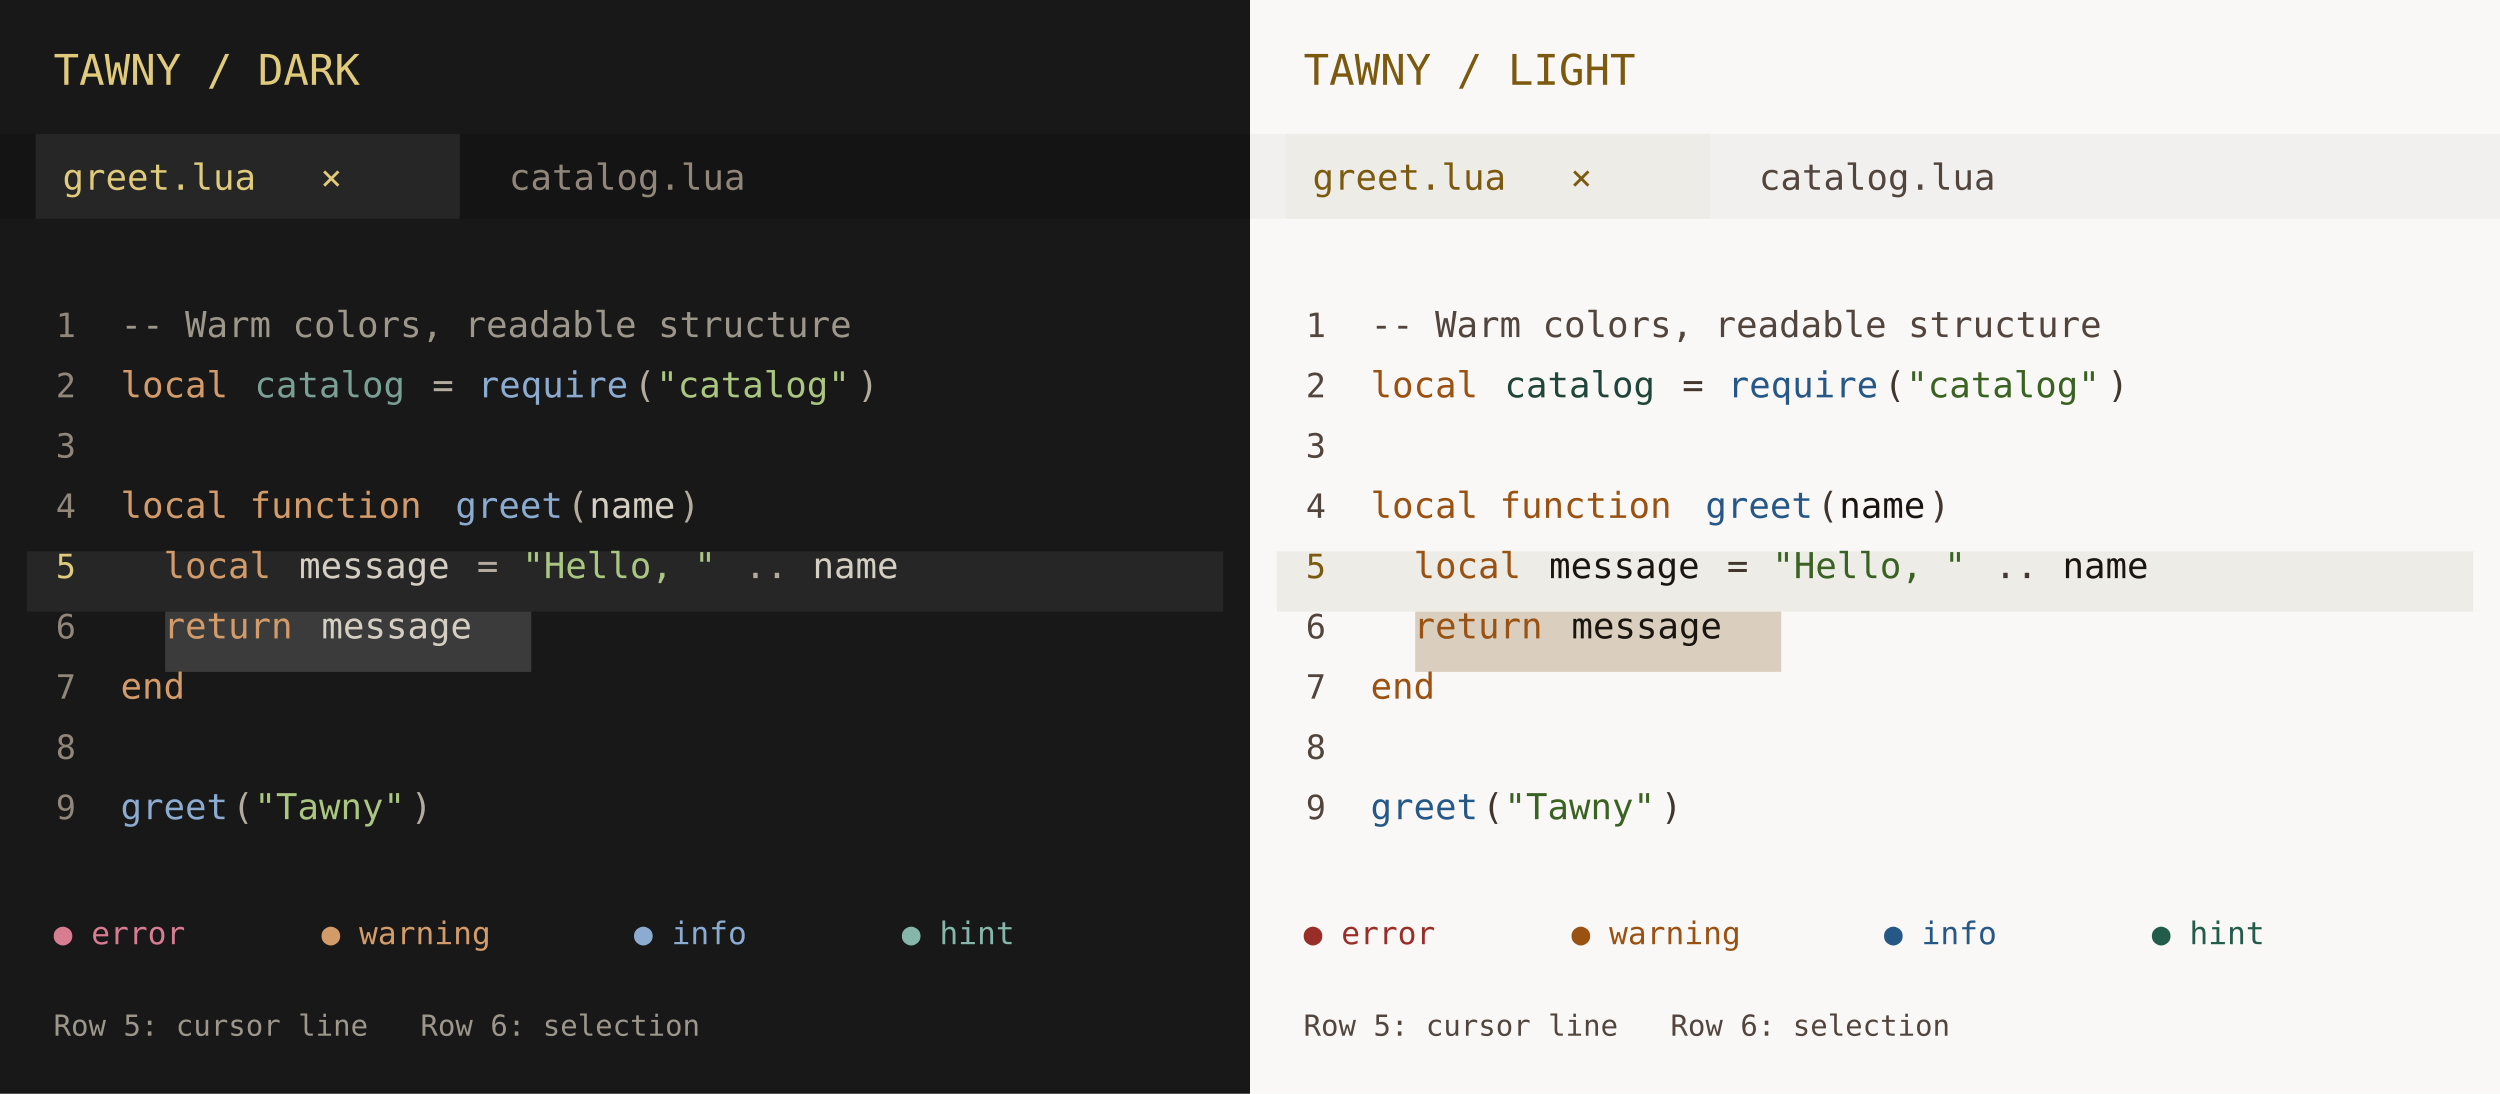
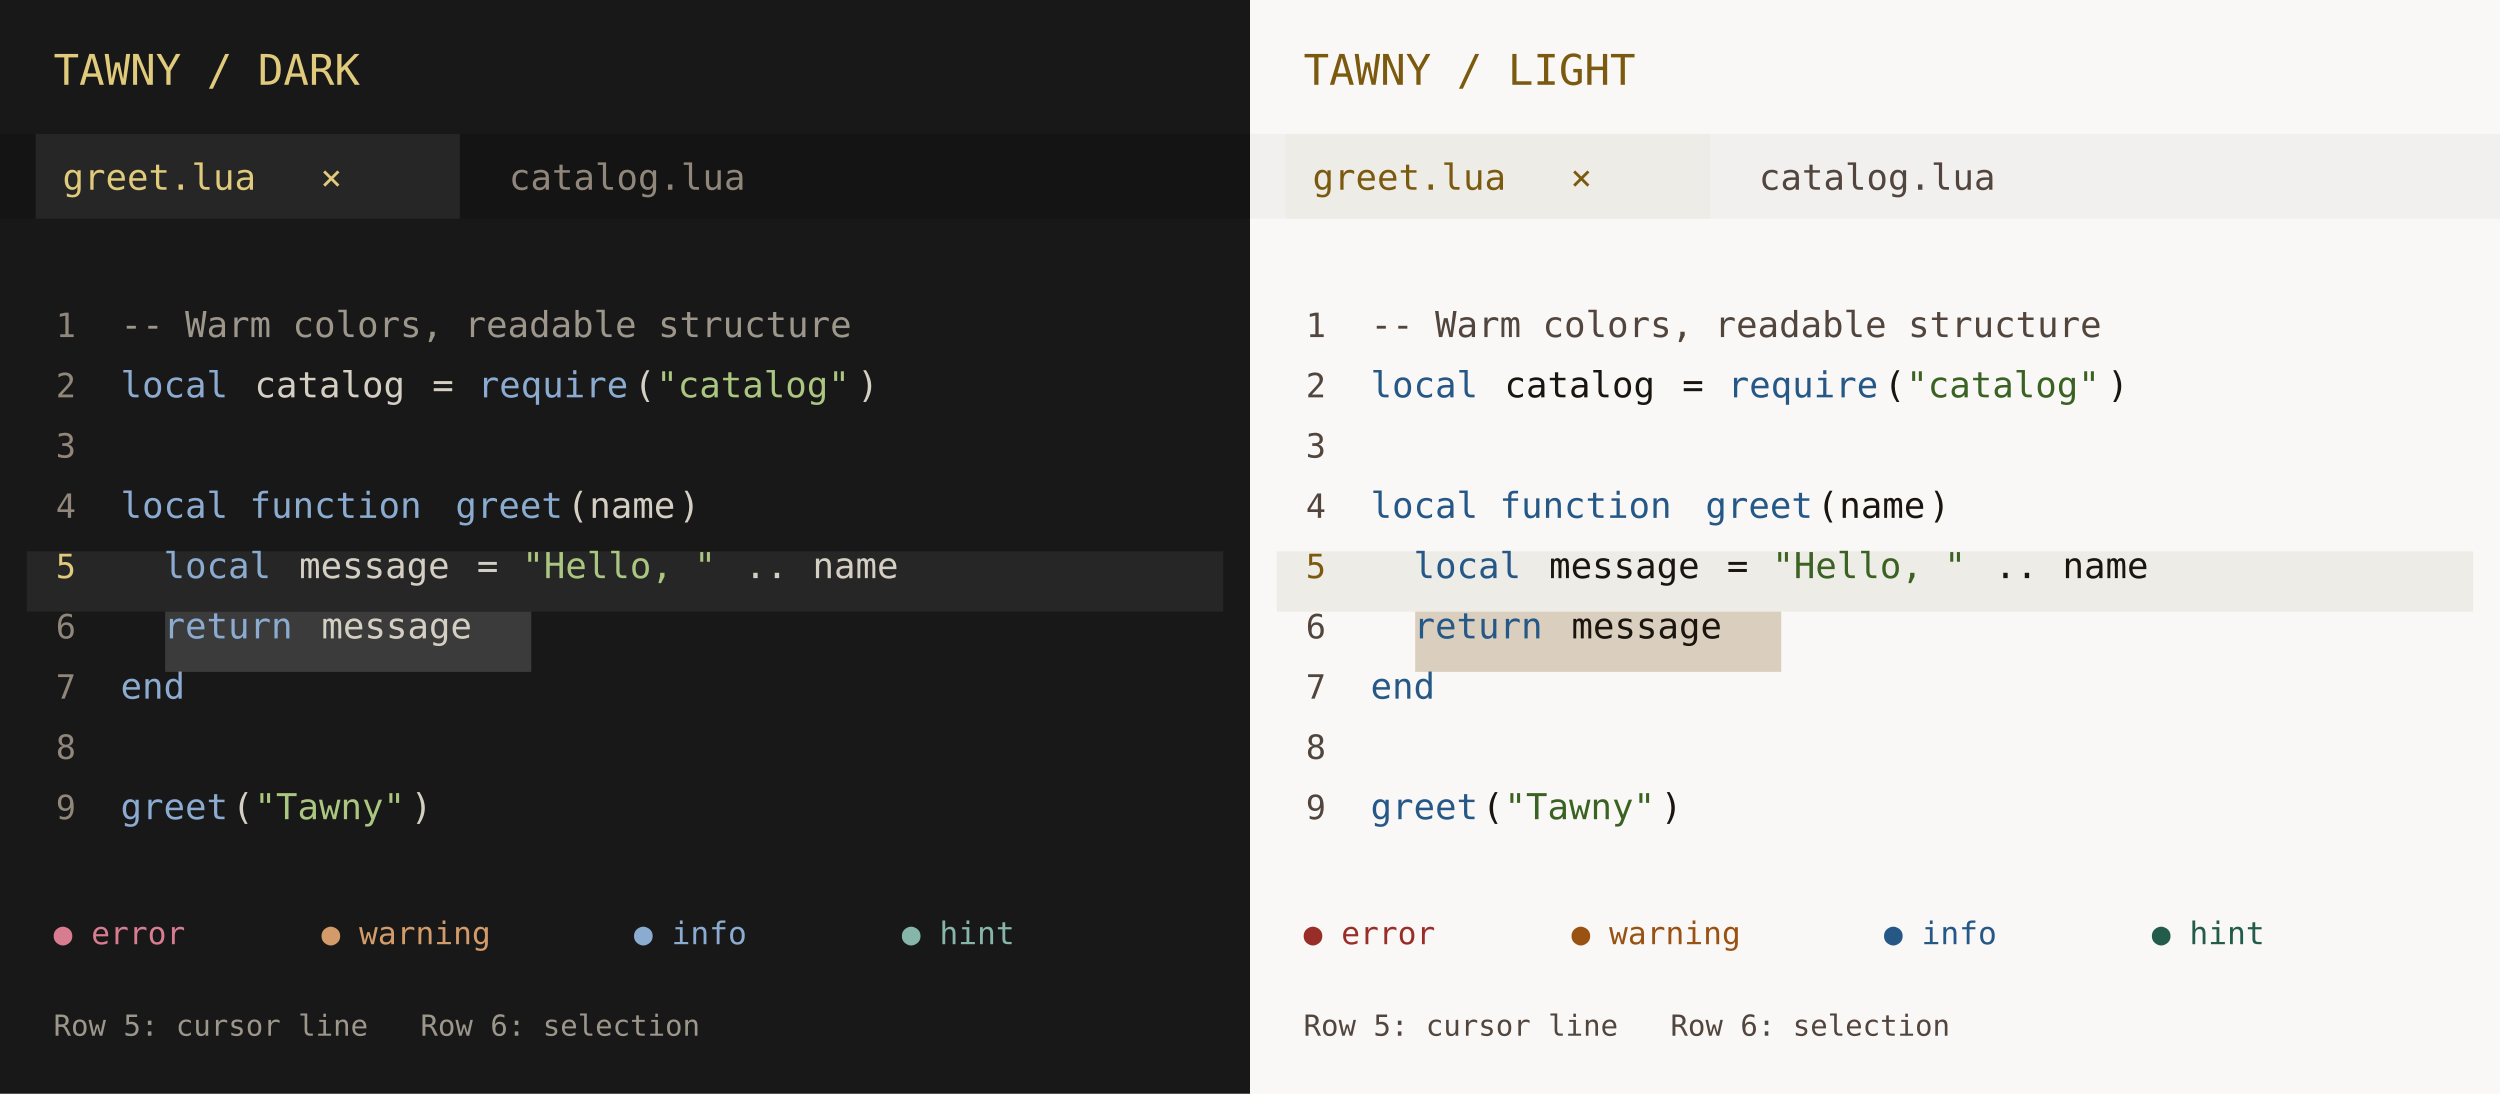
<svg xmlns="http://www.w3.org/2000/svg" width="1120" height="490" viewBox="0 0 1120 490">
  <rect x="0" y="0" width="560" height="490" fill="#181818" />
  <g font-family="Menlo,DejaVu Sans Mono,monospace" xml:space="preserve">
    <text x="24" y="38" fill="#e0ca7b" font-size="19">TAWNY / DARK</text>
    <rect x="0" y="60" width="560" height="38" fill="#141414" />
    <rect x="16" y="60" width="190" height="38" fill="#262626" />
    <text x="28" y="85" fill="#e0ca7b" font-size="16">greet.lua   ×</text>
    <text x="228" y="85" fill="#90867a" font-size="16">catalog.lua</text>
    <rect x="12" y="247" width="536" height="27" fill="#262626" />
    <rect x="74" y="274" width="164" height="27" fill="#3b3b3b" />
    <text x="25" y="151" fill="#90867a" font-size="15">1</text>
    <text x="54" y="151" fill="#9c968b" font-size="16">-- Warm colors, readable structure</text>
    <text x="25" y="178" fill="#90867a" font-size="15">2</text>
-     <text x="54" y="178" fill="#d39b69" font-size="16">local </text>
-     <text x="114" y="178" fill="#7a9f95" font-size="16">catalog</text>
-     <text x="184" y="178" fill="#b3ab9e" font-size="16"> = </text>
+     <text x="54" y="178" fill="#8babd0" font-size="16">local </text>
+     <text x="114" y="178" fill="#d5cfc3" font-size="16">catalog</text>
+     <text x="184" y="178" fill="#d5cfc3" font-size="16"> = </text>
    <text x="214" y="178" fill="#8babd0" font-size="16">require</text>
-     <text x="284" y="178" fill="#b3ab9e" font-size="16">(</text>
+     <text x="284" y="178" fill="#d5cfc3" font-size="16">(</text>
    <text x="294" y="178" fill="#aac680" font-size="16">"catalog"</text>
-     <text x="384" y="178" fill="#b3ab9e" font-size="16">)</text>
+     <text x="384" y="178" fill="#d5cfc3" font-size="16">)</text>
    <text x="25" y="205" fill="#90867a" font-size="15">3</text>
    <text x="25" y="232" fill="#90867a" font-size="15">4</text>
-     <text x="54" y="232" fill="#d39b69" font-size="16">local function </text>
+     <text x="54" y="232" fill="#8babd0" font-size="16">local function </text>
    <text x="204" y="232" fill="#8babd0" font-size="16">greet</text>
-     <text x="254" y="232" fill="#b3ab9e" font-size="16">(</text>
+     <text x="254" y="232" fill="#d5cfc3" font-size="16">(</text>
    <text x="264" y="232" fill="#d5cfc3" font-size="16">name</text>
-     <text x="304" y="232" fill="#b3ab9e" font-size="16">)</text>
+     <text x="304" y="232" fill="#d5cfc3" font-size="16">)</text>
    <text x="25" y="259" fill="#e0ca7b" font-size="15">5</text>
-     <text x="54" y="259" fill="#d39b69" font-size="16">  local </text>
+     <text x="54" y="259" fill="#8babd0" font-size="16">  local </text>
    <text x="134" y="259" fill="#d5cfc3" font-size="16">message</text>
-     <text x="204" y="259" fill="#b3ab9e" font-size="16"> = </text>
+     <text x="204" y="259" fill="#d5cfc3" font-size="16"> = </text>
    <text x="234" y="259" fill="#aac680" font-size="16">"Hello, "</text>
-     <text x="324" y="259" fill="#b3ab9e" font-size="16"> .. </text>
+     <text x="324" y="259" fill="#d5cfc3" font-size="16"> .. </text>
    <text x="364" y="259" fill="#d5cfc3" font-size="16">name</text>
    <text x="25" y="286" fill="#90867a" font-size="15">6</text>
-     <text x="54" y="286" fill="#d39b69" font-size="16">  return </text>
+     <text x="54" y="286" fill="#8babd0" font-size="16">  return </text>
    <text x="144" y="286" fill="#d5cfc3" font-size="16">message</text>
    <text x="25" y="313" fill="#90867a" font-size="15">7</text>
-     <text x="54" y="313" fill="#d39b69" font-size="16">end</text>
+     <text x="54" y="313" fill="#8babd0" font-size="16">end</text>
    <text x="25" y="340" fill="#90867a" font-size="15">8</text>
    <text x="25" y="367" fill="#90867a" font-size="15">9</text>
    <text x="54" y="367" fill="#8babd0" font-size="16">greet</text>
-     <text x="104" y="367" fill="#b3ab9e" font-size="16">(</text>
+     <text x="104" y="367" fill="#d5cfc3" font-size="16">(</text>
    <text x="114" y="367" fill="#aac680" font-size="16">"Tawny"</text>
-     <text x="184" y="367" fill="#b3ab9e" font-size="16">)</text>
+     <text x="184" y="367" fill="#d5cfc3" font-size="16">)</text>
    <text x="24" y="423" fill="#d87d91" font-size="14">● error</text>
    <text x="144" y="423" fill="#d39b69" font-size="14">● warning</text>
    <text x="284" y="423" fill="#8babd0" font-size="14">● info</text>
    <text x="404" y="423" fill="#86b6aa" font-size="14">● hint</text>
    <text x="24" y="464" fill="#9c968b" font-size="13">Row 5: cursor line   Row 6: selection</text>
  </g>
  <rect x="560" y="0" width="560" height="490" fill="#f9f8f6" />
  <g font-family="Menlo,DejaVu Sans Mono,monospace" xml:space="preserve">
    <text x="584" y="38" fill="#7b5a0f" font-size="19">TAWNY / LIGHT</text>
    <rect x="560" y="60" width="560" height="38" fill="#f2f0ee" />
    <rect x="576" y="60" width="190" height="38" fill="#eeece7" />
    <text x="588" y="85" fill="#7b5a0f" font-size="16">greet.lua   ×</text>
    <text x="788" y="85" fill="#51453d" font-size="16">catalog.lua</text>
    <rect x="572" y="247" width="536" height="27" fill="#eeece7" />
    <rect x="634" y="274" width="164" height="27" fill="#dacfbe" />
    <text x="585" y="151" fill="#51453d" font-size="15">1</text>
    <text x="614" y="151" fill="#51453d" font-size="16">-- Warm colors, readable structure</text>
    <text x="585" y="178" fill="#51453d" font-size="15">2</text>
-     <text x="614" y="178" fill="#9a5213" font-size="16">local </text>
-     <text x="674" y="178" fill="#20463c" font-size="16">catalog</text>
-     <text x="744" y="178" fill="#42362e" font-size="16"> = </text>
+     <text x="614" y="178" fill="#265887" font-size="16">local </text>
+     <text x="674" y="178" fill="#1b1510" font-size="16">catalog</text>
+     <text x="744" y="178" fill="#1b1510" font-size="16"> = </text>
    <text x="774" y="178" fill="#265887" font-size="16">require</text>
-     <text x="844" y="178" fill="#42362e" font-size="16">(</text>
+     <text x="844" y="178" fill="#1b1510" font-size="16">(</text>
    <text x="854" y="178" fill="#3a6222" font-size="16">"catalog"</text>
-     <text x="944" y="178" fill="#42362e" font-size="16">)</text>
+     <text x="944" y="178" fill="#1b1510" font-size="16">)</text>
    <text x="585" y="205" fill="#51453d" font-size="15">3</text>
    <text x="585" y="232" fill="#51453d" font-size="15">4</text>
-     <text x="614" y="232" fill="#9a5213" font-size="16">local function </text>
+     <text x="614" y="232" fill="#265887" font-size="16">local function </text>
    <text x="764" y="232" fill="#265887" font-size="16">greet</text>
-     <text x="814" y="232" fill="#42362e" font-size="16">(</text>
+     <text x="814" y="232" fill="#1b1510" font-size="16">(</text>
    <text x="824" y="232" fill="#1b1510" font-size="16">name</text>
-     <text x="864" y="232" fill="#42362e" font-size="16">)</text>
+     <text x="864" y="232" fill="#1b1510" font-size="16">)</text>
    <text x="585" y="259" fill="#7b5a0f" font-size="15">5</text>
-     <text x="614" y="259" fill="#9a5213" font-size="16">  local </text>
+     <text x="614" y="259" fill="#265887" font-size="16">  local </text>
    <text x="694" y="259" fill="#1b1510" font-size="16">message</text>
-     <text x="764" y="259" fill="#42362e" font-size="16"> = </text>
+     <text x="764" y="259" fill="#1b1510" font-size="16"> = </text>
    <text x="794" y="259" fill="#3a6222" font-size="16">"Hello, "</text>
-     <text x="884" y="259" fill="#42362e" font-size="16"> .. </text>
+     <text x="884" y="259" fill="#1b1510" font-size="16"> .. </text>
    <text x="924" y="259" fill="#1b1510" font-size="16">name</text>
    <text x="585" y="286" fill="#51453d" font-size="15">6</text>
-     <text x="614" y="286" fill="#9a5213" font-size="16">  return </text>
+     <text x="614" y="286" fill="#265887" font-size="16">  return </text>
    <text x="704" y="286" fill="#1b1510" font-size="16">message</text>
    <text x="585" y="313" fill="#51453d" font-size="15">7</text>
-     <text x="614" y="313" fill="#9a5213" font-size="16">end</text>
+     <text x="614" y="313" fill="#265887" font-size="16">end</text>
    <text x="585" y="340" fill="#51453d" font-size="15">8</text>
    <text x="585" y="367" fill="#51453d" font-size="15">9</text>
    <text x="614" y="367" fill="#265887" font-size="16">greet</text>
-     <text x="664" y="367" fill="#42362e" font-size="16">(</text>
+     <text x="664" y="367" fill="#1b1510" font-size="16">(</text>
    <text x="674" y="367" fill="#3a6222" font-size="16">"Tawny"</text>
-     <text x="744" y="367" fill="#42362e" font-size="16">)</text>
+     <text x="744" y="367" fill="#1b1510" font-size="16">)</text>
    <text x="584" y="423" fill="#992e29" font-size="14">● error</text>
    <text x="704" y="423" fill="#9a5213" font-size="14">● warning</text>
    <text x="844" y="423" fill="#265887" font-size="14">● info</text>
    <text x="964" y="423" fill="#235c4b" font-size="14">● hint</text>
    <text x="584" y="464" fill="#51453d" font-size="13">Row 5: cursor line   Row 6: selection</text>
  </g>
</svg>
